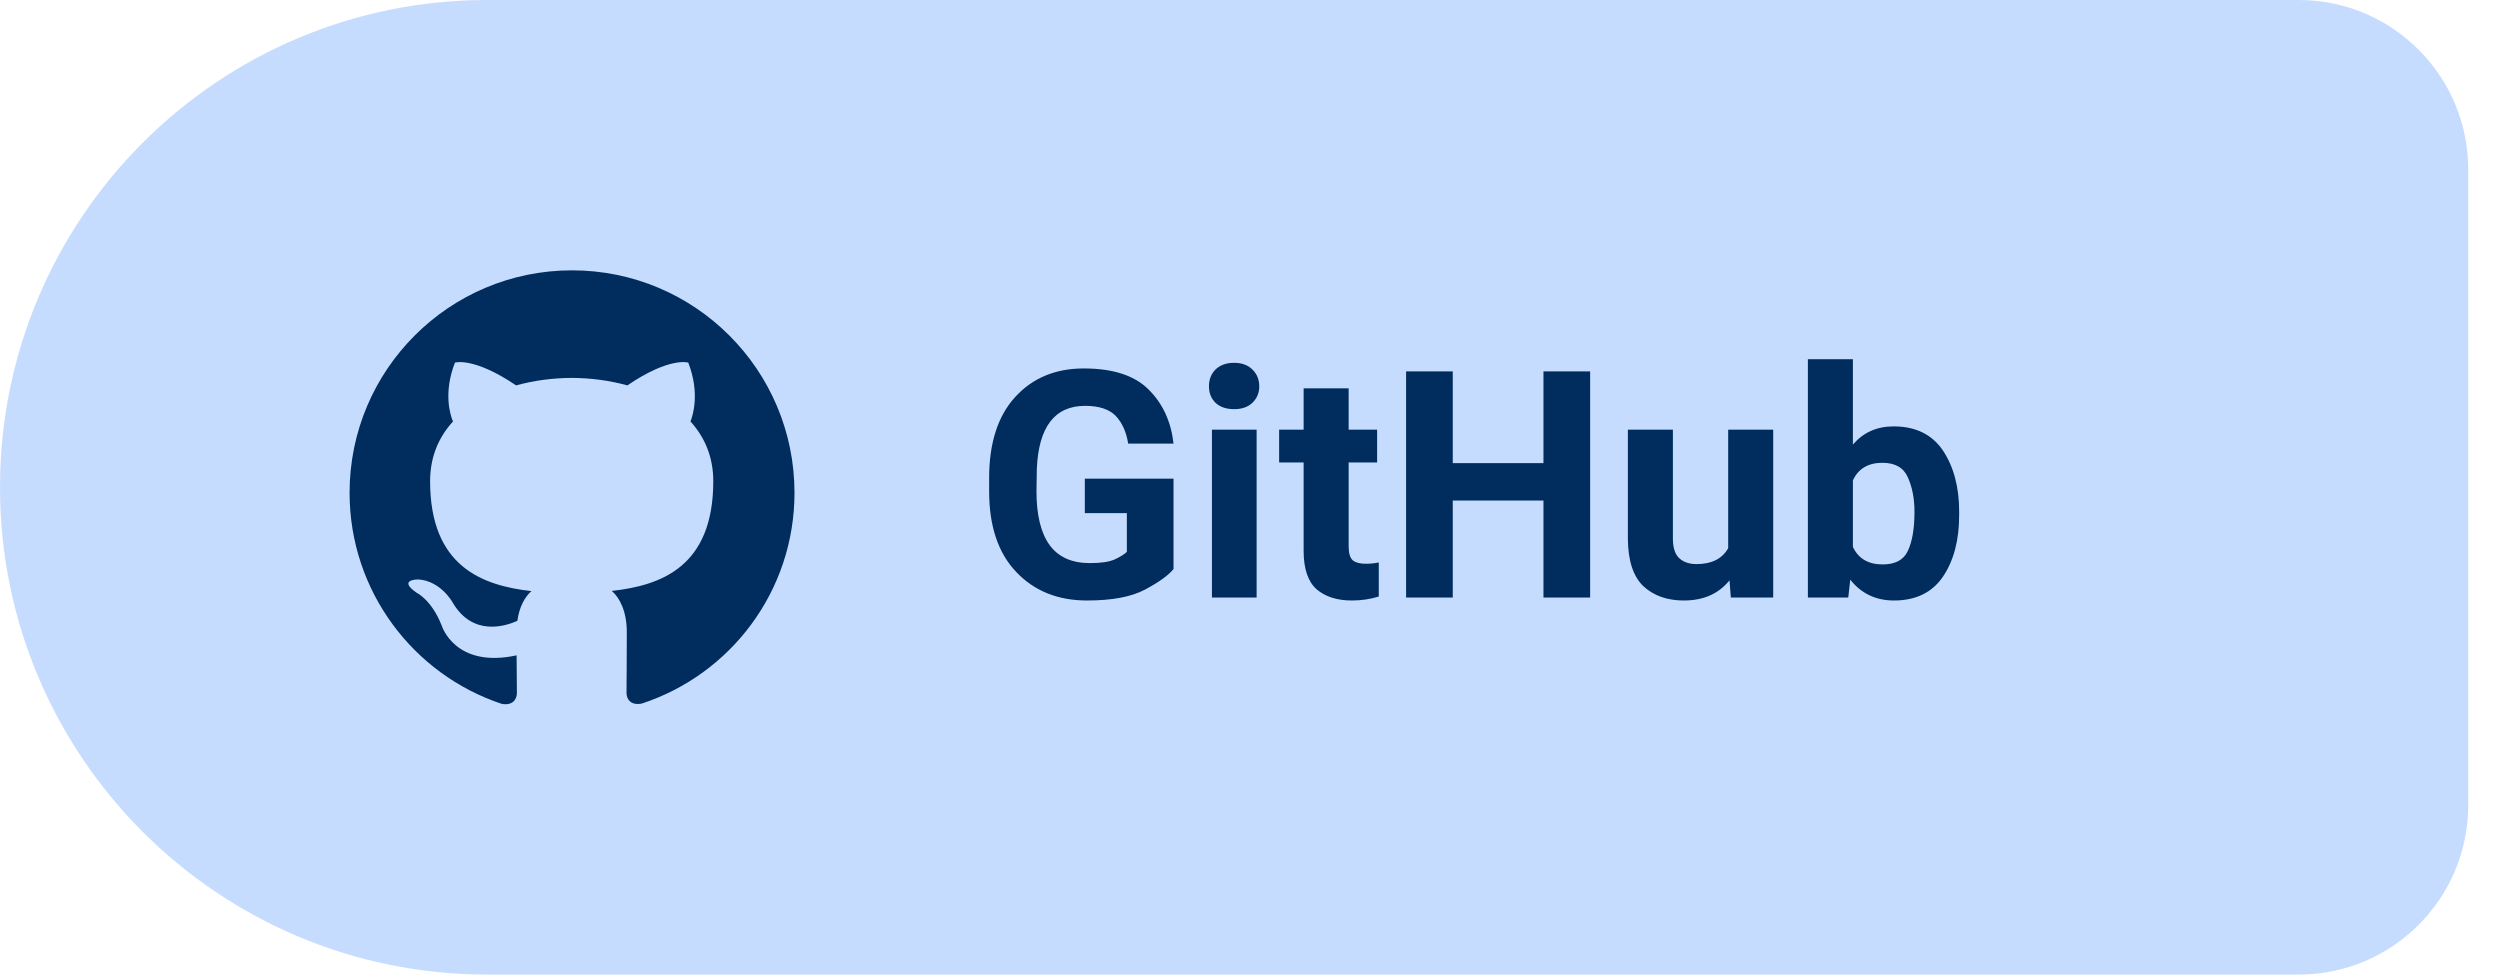
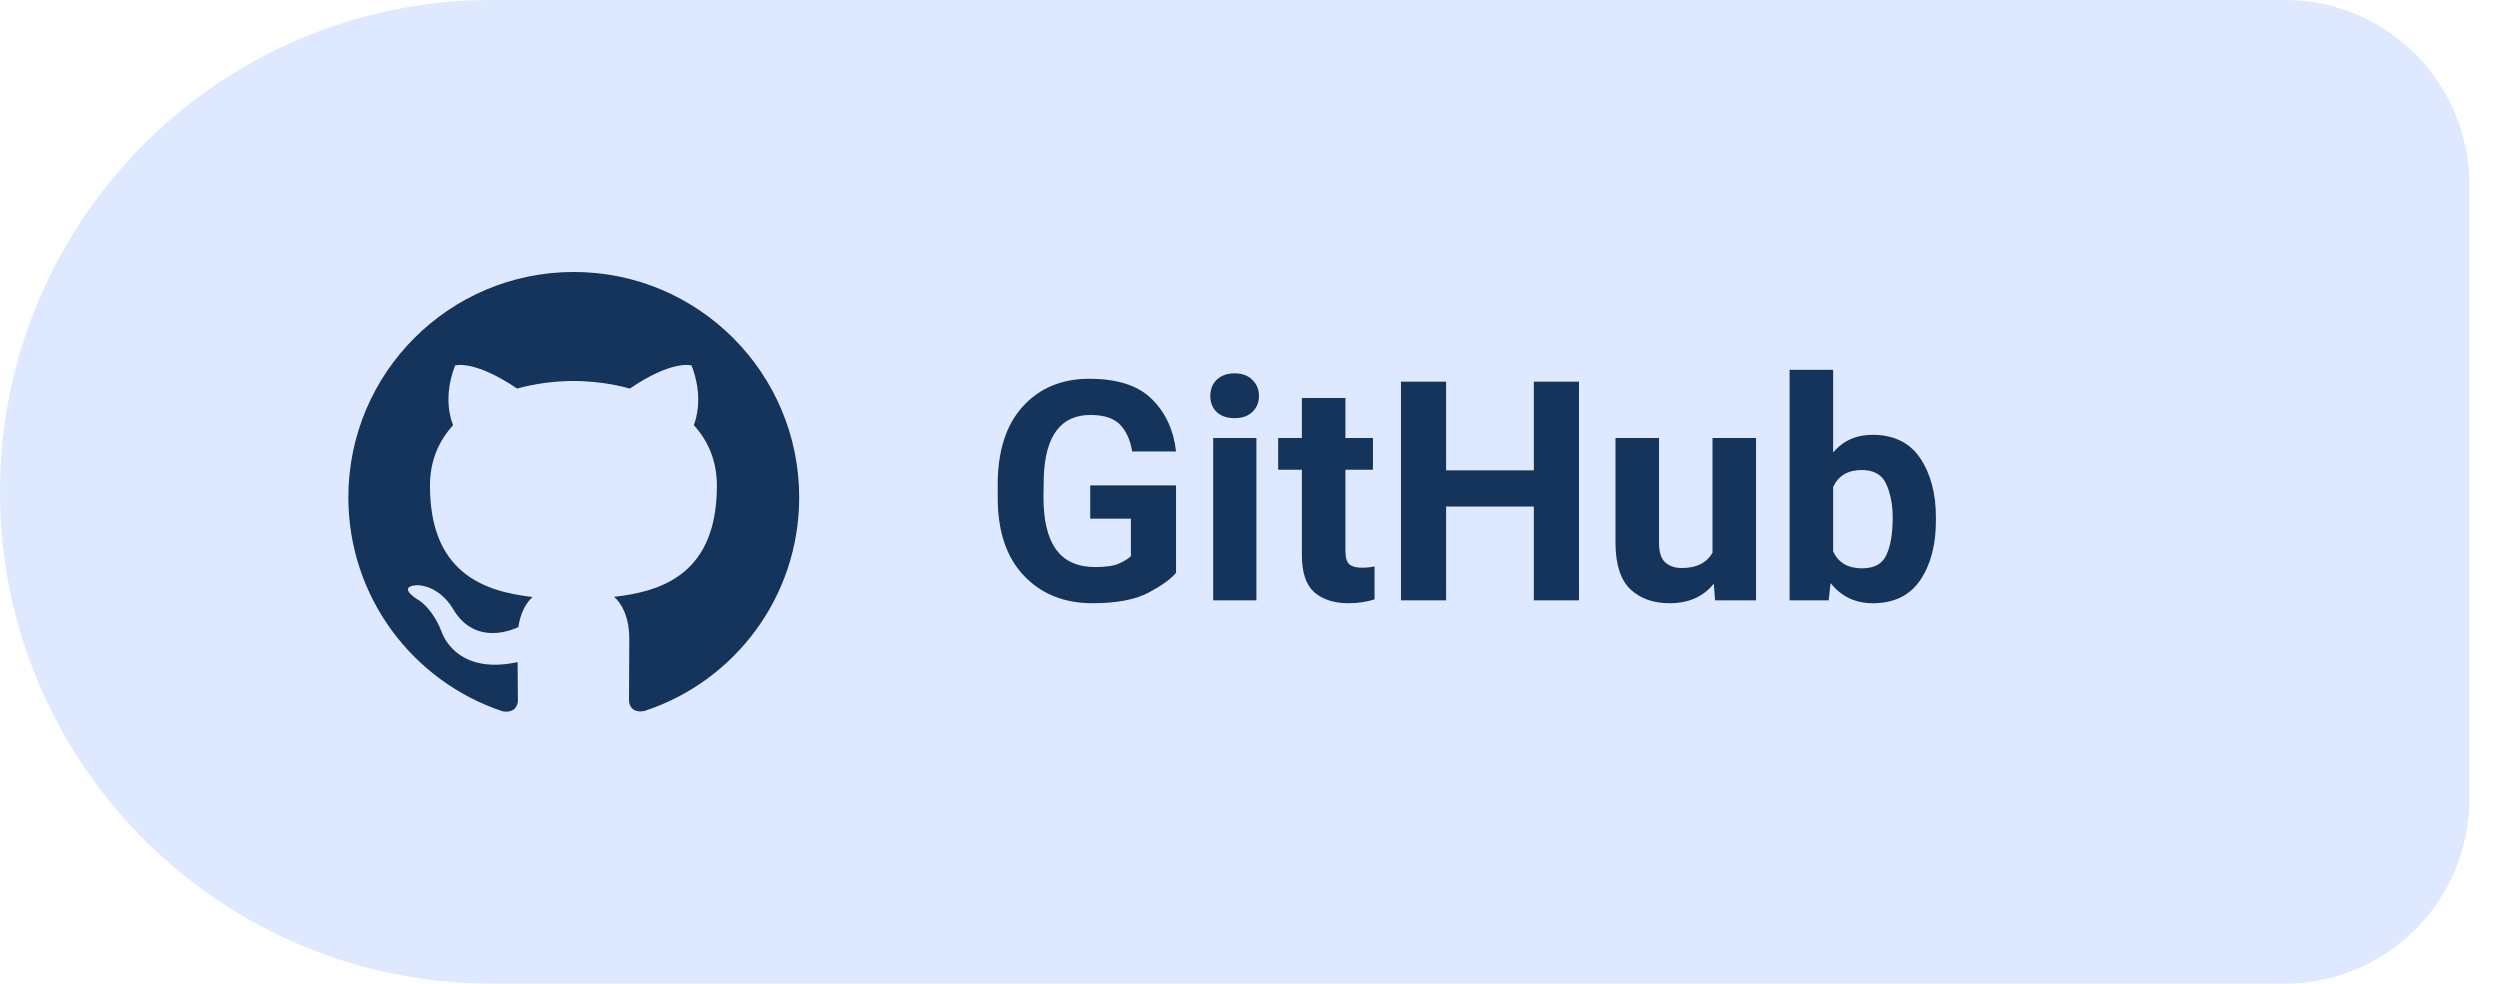
- <svg xmlns="http://www.w3.org/2000/svg" width="118" height="46" viewBox="0 0 118 46" role="img" aria-label="Download Levyra from GitHub Releases">
-   <path d="M 23.00 0.00 H 108.50 A 8 8 0 0 1 116.50 8.00 V 38.00 A 8 8 0 0 1 108.50 46.00 H 23.00 A 23 23 0 0 1 0.00 23.00 V 23.00 A 23 23 0 0 1 23.00 0.00 Z" fill="#C6DCFF" />
-   <g transform="translate(27 23)" style="color:#002D5D">
-     <g transform="translate(-10.5 -10.5) scale(0.875)">
+ <svg xmlns="http://www.w3.org/2000/svg" width="122" height="48" viewBox="0 0 122 48" role="img" aria-label="Download Levyra from GitHub Releases">
+   <path d="M 24.00 0.00 H 111.50 A 9 9 0 0 1 120.50 9.00 V 39.00 A 9 9 0 0 1 111.50 48.00 H 24.00 A 24 24 0 0 1 0.00 24.00 V 24.00 A 24 24 0 0 1 24.00 0.00 Z" fill="#DEE9FF" />
+   <g transform="translate(28 24)" style="color:#14345C">
+     <g transform="translate(-11 -11) scale(0.9167)">
      <path fill="currentColor" d="M12 .297c-6.63 0-12 5.373-12 12 0 5.303 3.438 9.8 8.205 11.385.6.113.82-.258.82-.577 0-.285-.01-1.04-.015-2.04-3.338.724-4.042-1.61-4.042-1.61C4.422 18.07 3.633 17.7 3.633 17.7c-1.087-.744.084-.729.084-.729 1.205.084 1.838 1.236 1.838 1.236 1.07 1.835 2.809 1.305 3.495.998.108-.776.417-1.305.76-1.605-2.665-.3-5.466-1.332-5.466-5.93 0-1.31.465-2.38 1.235-3.22-.135-.303-.54-1.523.105-3.176 0 0 1.005-.322 3.3 1.23.96-.267 1.98-.399 3-.405 1.02.006 2.04.138 3 .405 2.28-1.552 3.285-1.23 3.285-1.23.645 1.653.24 2.873.12 3.176.765.84 1.23 1.91 1.23 3.22 0 4.61-2.805 5.625-5.475 5.92.42.36.81 1.096.81 2.22 0 1.606-.015 2.896-.015 3.286 0 .315.21.69.825.57C20.565 22.092 24 17.592 24 12.297c0-6.627-5.373-12-12-12" />
    </g>
  </g>
-   <text x="46" y="28.2" fill="#002D5D" font-family="Roboto,system-ui,-apple-system,'Segoe UI',Arial,sans-serif" font-size="15" font-weight="600" letter-spacing="0.05">GitHub</text>
+   <text x="48" y="29.3" fill="#14345C" font-family="Roboto,system-ui,-apple-system,'Segoe UI',Arial,sans-serif" font-size="15" font-weight="600" letter-spacing="0.05">GitHub</text>
</svg>
